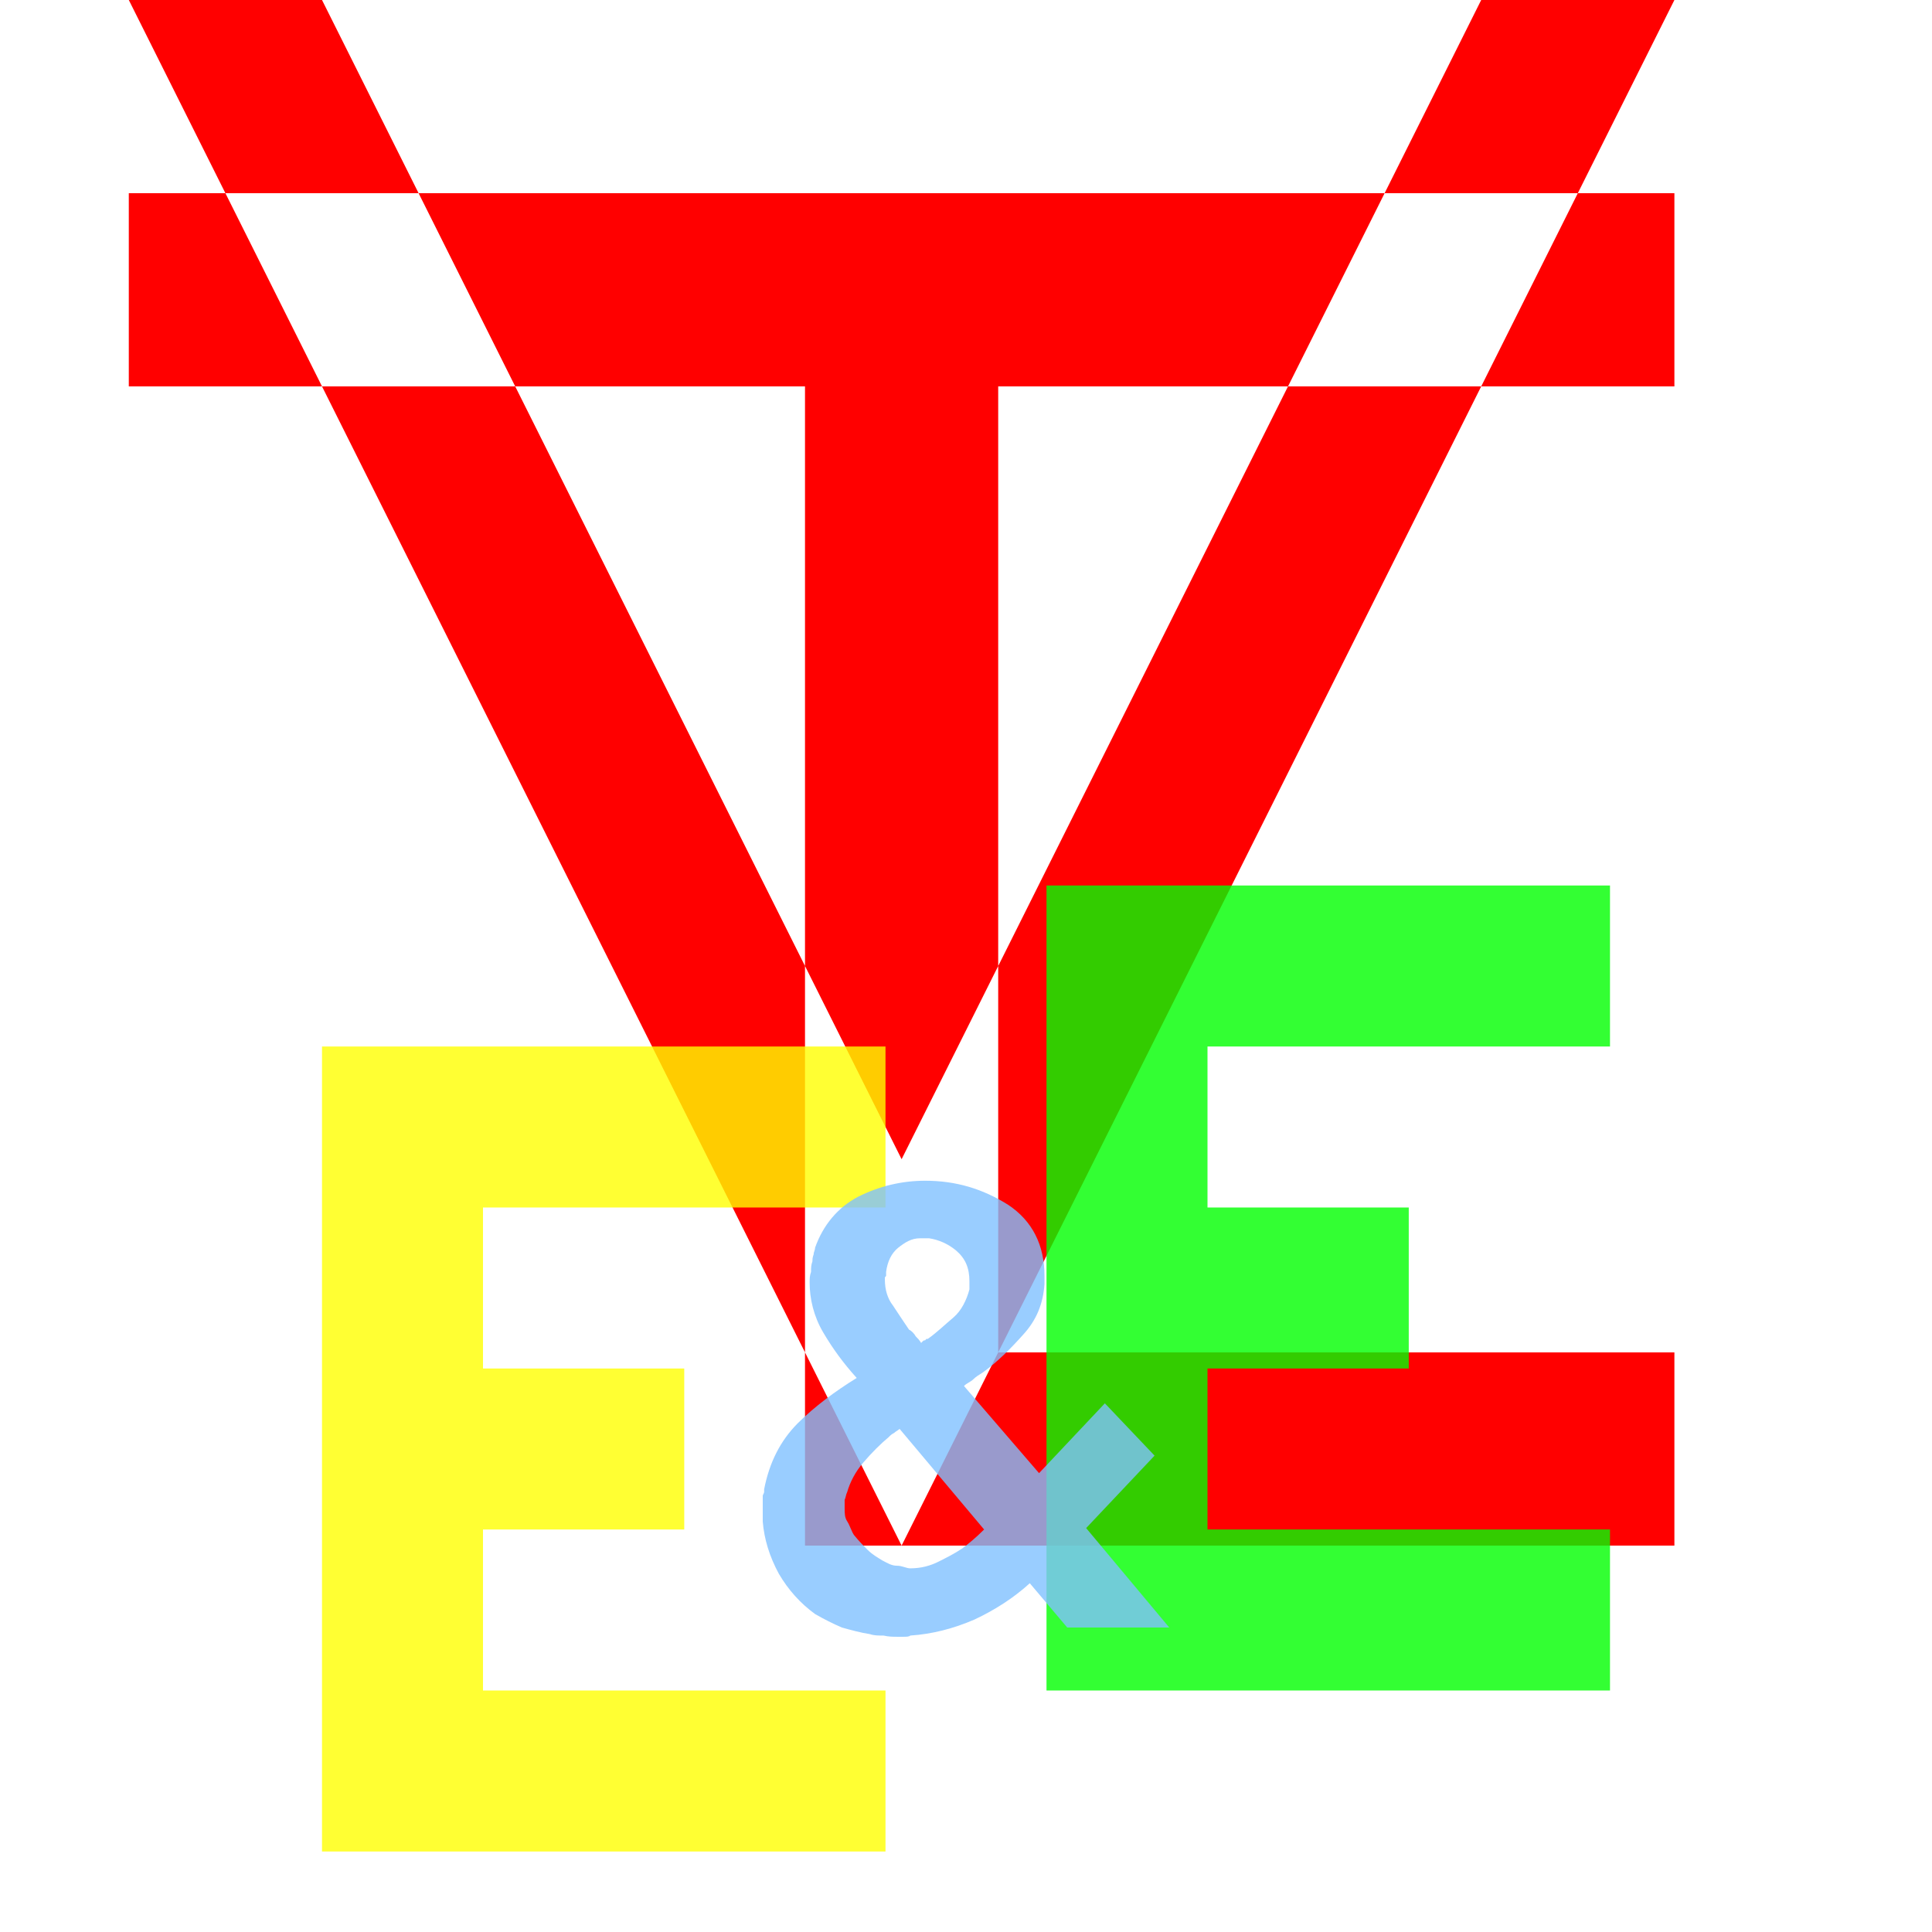
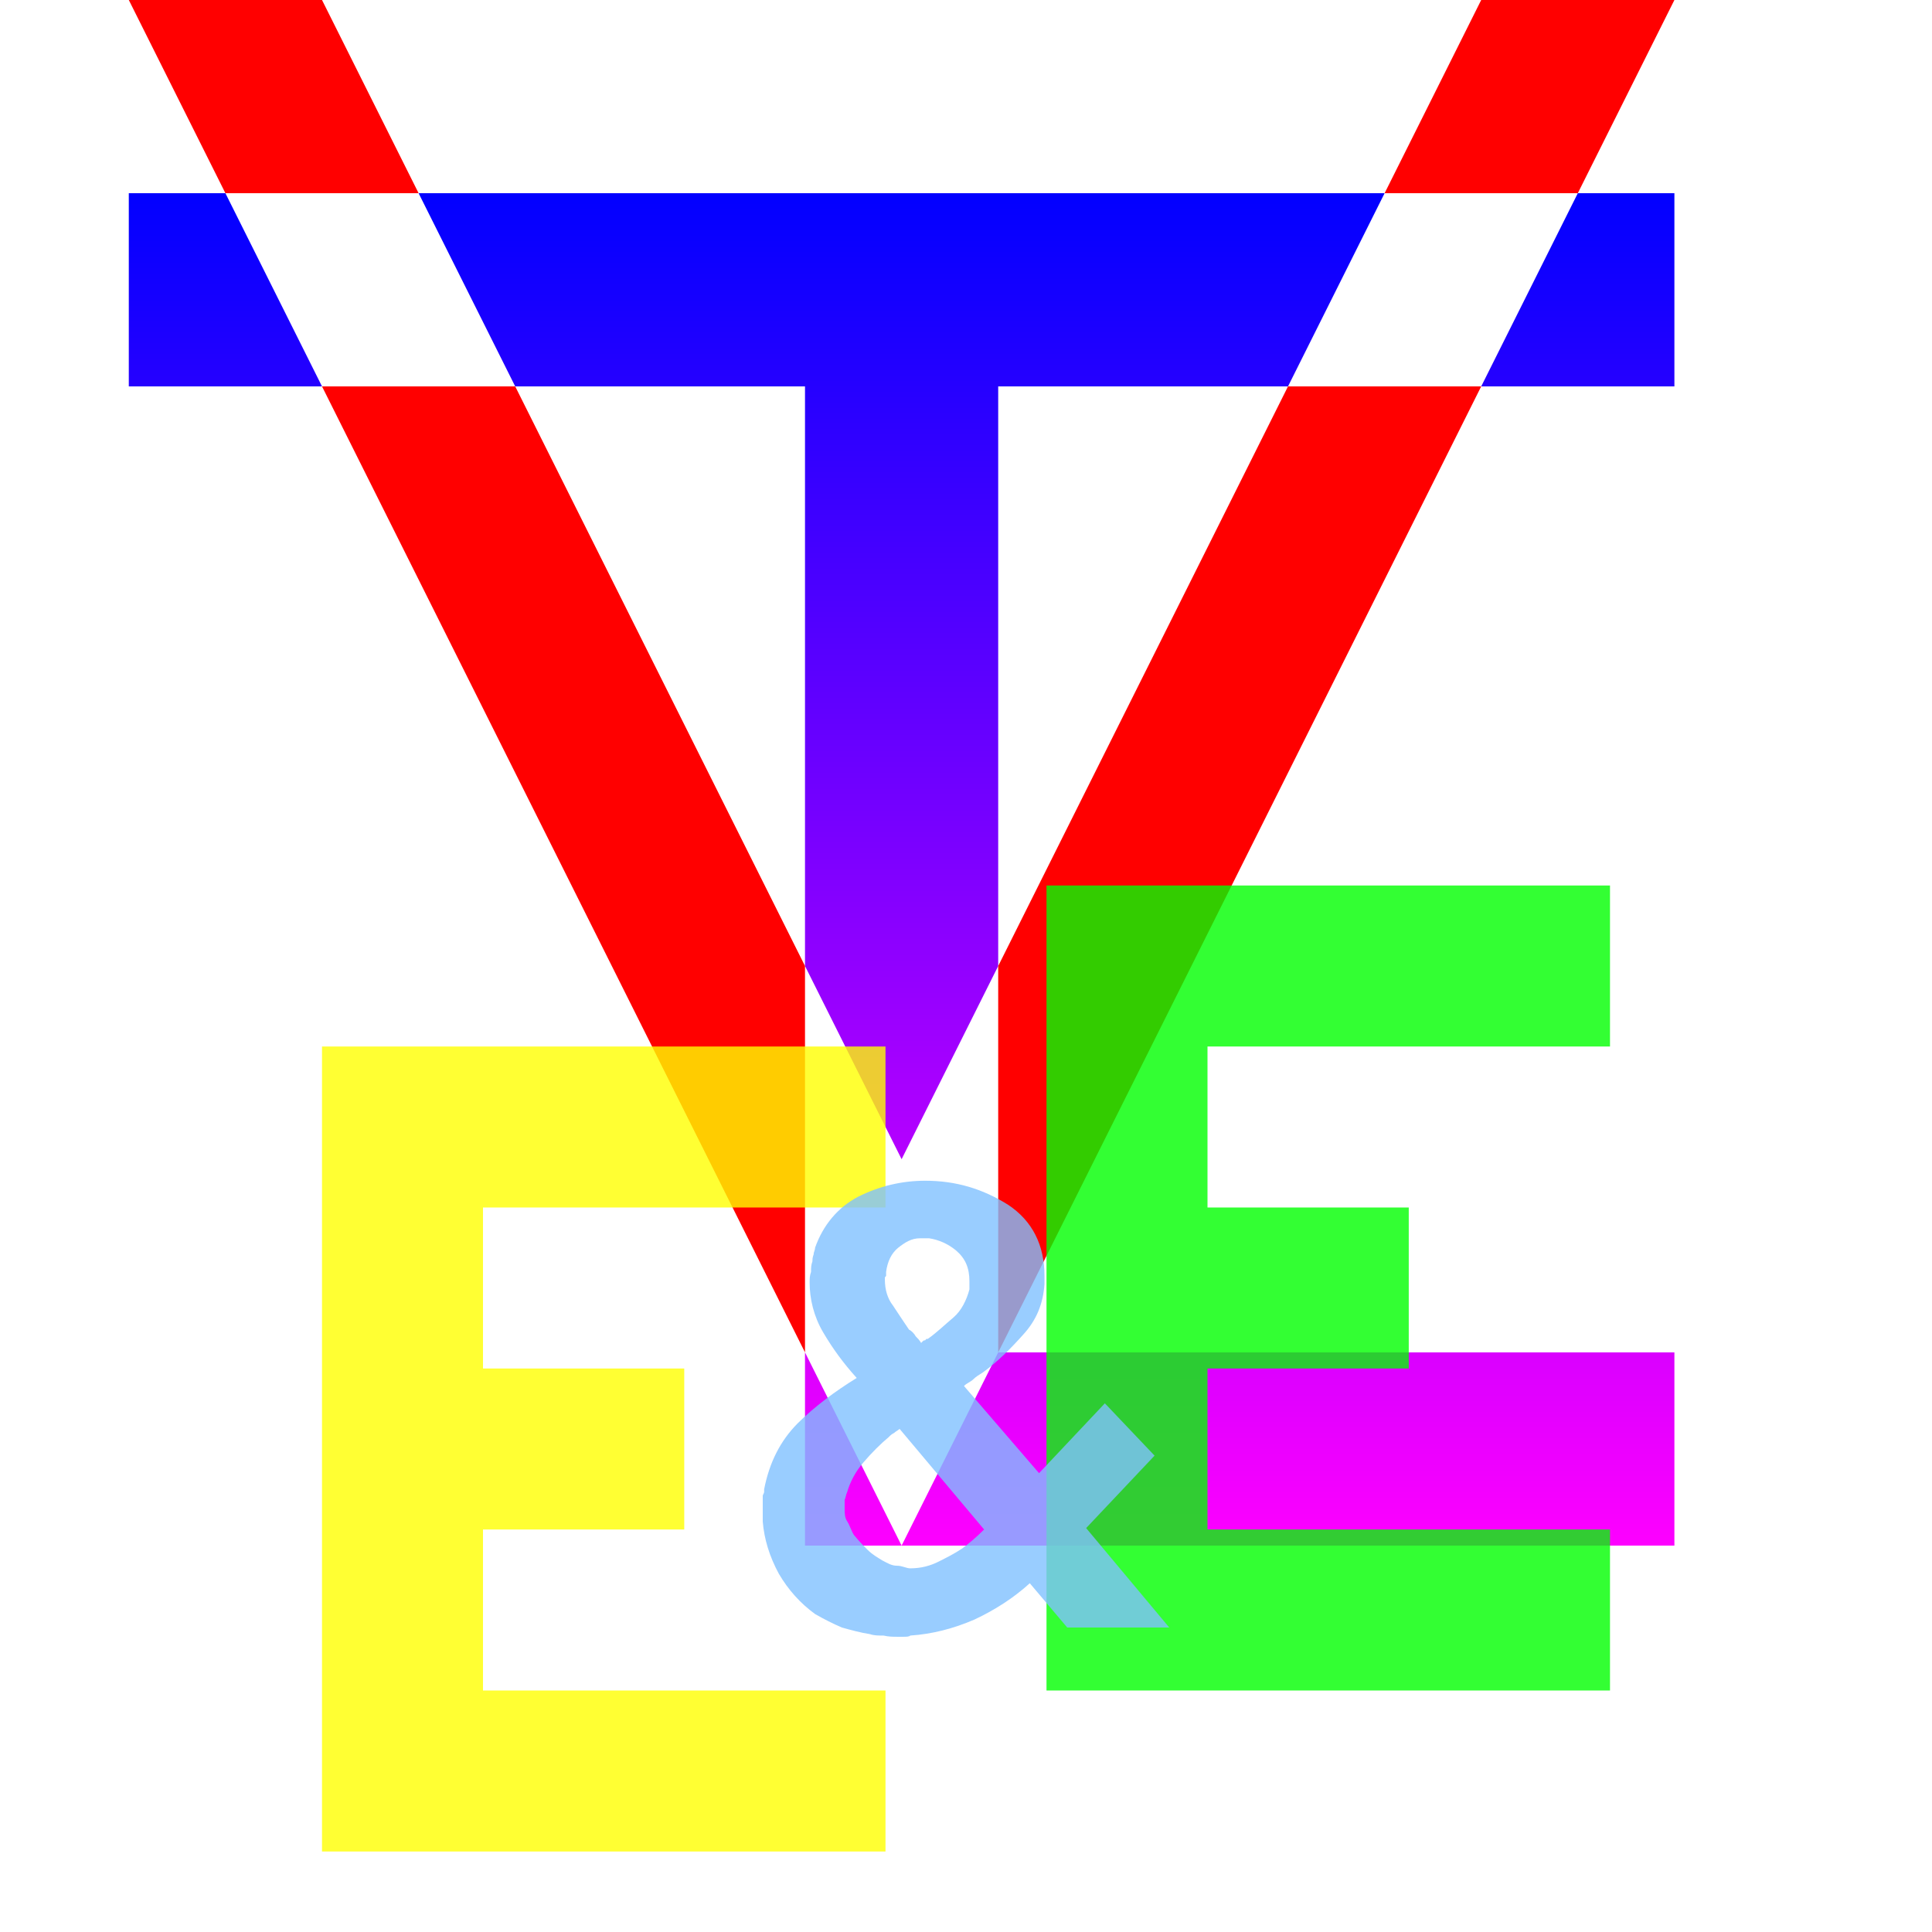
<svg xmlns="http://www.w3.org/2000/svg" width="500" height="500" viewBox="0 0 24 24">
  <defs>
-     <path id="VTL" d="M0 0 12 24 22.5 3H24V6H13.5V21H24V24H10.5V6H0V3H22.5L24 0H21L12 18 3 0H0Z" />
+     <linearGradient id="TL-FILL" x1="0%" y1="0%" x2="0%" y2="100%">
+       <stop offset="0%" style="stop-color:#0000FF;stop-opacity:1" />
+       <stop offset="100%" style="stop-color:#FF00FF;stop-opacity:1" />
+     </linearGradient>
+     <path id="V" d="M0 0 1.5 3H4.5L3 0Z M21 0 19.5 3H22.5L24 0Z M3 6 10.5 21V15L6 6Z M13.5 21 21 6H18L13.5 15Z" />
+     <path id="TL" d="M0 3H24V6H13.5V21H24V24H10.5V6H0Z M1.5 3 3 6H6L4.5 3Z M19.5 3 18 6H21L22.5 3Z M12 24 13.5 21V15L12 18 10.5 15V21Z" />
    <path id="E" d="M5 2H19V6H9V10H14V14H9V18H19V22H5Z" />
    <path id="AMP" d="M17.03 22.87 15.17 20.67C14.37 21.4 13.43 22 12.43 22.47 11.37 22.93 10.3 23.2 9.23 23.27 9.17 23.33 9.03 23.33 8.9 23.33S8.7 23.33 8.57 23.33C8.37 23.33 8.17 23.33 7.9 23.27 7.63 23.27 7.43 23.27 7.23 23.2 6.77 23.13 6.3 23 5.83 22.87 5.37 22.67 4.97 22.47 4.5 22.2 3.77 21.67 3.17 21 2.7 20.2 2.23 19.33 1.97 18.47 1.9 17.6 1.9 17.47 1.9 17.4 1.9 17.27S1.9 17.13 1.9 17C1.9 16.93 1.9 16.87 1.9 16.8 1.9 16.67 1.9 16.6 1.9 16.47 1.9 16.47 1.9 16.47 1.9 16.4 1.9 16.4 1.9 16.4 1.9 16.33 1.9 16.27 1.97 16.2 1.97 16.13 1.97 16.07 1.97 16.07 1.97 16 2.23 14.67 2.77 13.6 3.63 12.73 4.5 11.87 5.5 11.13 6.57 10.47 5.9 9.73 5.37 9 4.9 8.2 4.43 7.4 4.23 6.53 4.23 5.73 4.23 5.53 4.23 5.4 4.3 5.2 4.3 5 4.3 4.87 4.37 4.67 4.37 4.6 4.37 4.47 4.43 4.33 4.43 4.2 4.5 4.13 4.5 4 4.9 2.87 5.63 2 6.63 1.47 7.7.93 8.83.67 9.97.67 11.5.67 12.83 1.07 14.1 1.87 15.3 2.67 15.9 3.87 15.9 5.4V5.8C15.83 6.8 15.5 7.6 14.83 8.33 14.23 9 13.57 9.67 12.83 10.2 12.63 10.33 12.5 10.4 12.37 10.53 12.23 10.67 12.03 10.73 11.9 10.87L15.63 15.2 18.9 11.73 21.37 14.33 17.97 17.93 22.1 22.87H17.03V22.87Z M6.43 18.27C6.7 18.6 6.9 18.8 7.1 19 7.37 19.27 7.63 19.4 7.83 19.53 8.1 19.67 8.3 19.8 8.57 19.8S9.03 19.93 9.23 19.93C9.77 19.93 10.23 19.8 10.63 19.6 11.03 19.4 11.43 19.2 11.83 18.93 12.1 18.73 12.5 18.4 12.9 18L8.7 13C8.63 13.07 8.5 13.13 8.43 13.2 8.3 13.27 8.23 13.33 8.17 13.4 7.77 13.73 7.3 14.2 6.9 14.67 6.5 15.13 6.23 15.67 6.1 16.13 6.03 16.27 6.03 16.4 5.97 16.53 5.97 16.67 5.97 16.8 5.97 16.93 5.97 17.2 5.97 17.4 6.1 17.6S6.3 18.07 6.43 18.27V18.27Z M9.77 8.73C9.83 8.67 9.83 8.67 9.83 8.67 9.9 8.6 9.9 8.6 9.97 8.6 9.97 8.6 10.03 8.53 10.03 8.53 10.03 8.53 10.1 8.53 10.1 8.53 10.57 8.2 10.97 7.8 11.37 7.47 11.77 7.13 12.03 6.6 12.17 6.07V5.67C12.17 5 11.97 4.53 11.5 4.13 11.1 3.8 10.63 3.6 10.17 3.53 10.1 3.53 10.1 3.53 10.03 3.53 9.97 3.53 9.97 3.53 9.9 3.53 9.83 3.53 9.83 3.53 9.77 3.53 9.77 3.53 9.7 3.53 9.7 3.53 9.3 3.53 8.97 3.73 8.63 4 8.3 4.27 8.1 4.67 8.03 5.2 8.03 5.2 8.03 5.2 8.03 5.27 8.03 5.33 8.03 5.33 8.03 5.4 8.03 5.4 7.97 5.47 7.97 5.47 7.97 5.53 7.97 5.53 7.97 5.6 7.97 6.07 8.1 6.53 8.37 6.87 8.63 7.27 8.9 7.67 9.17 8.07 9.3 8.13 9.43 8.27 9.5 8.4 9.57 8.47 9.7 8.6 9.77 8.73V8.73Z" />
  </defs>
  <g stroke-opacity="0" fill-mode="evenodd">
-     <use href="#VTL" fill="#FF0000" transform="scale(0.8) translate(2,0)" />
+     <use href="#TL" fill="url(#TL-FILL)" transform="scale(0.8) translate(2,0)" />
+     <use href="#V" fill="#FF0000" transform="scale(0.8) translate(2,0)" />
    <g stroke-opacity="0" fill-mode="evenodd" transform="scale(0.5) translate(0,22)">
      <use href="#E" transform="translate(3,2)" fill="#FFFF00" opacity="0.8" />
      <use href="#E" transform="translate(21,-2)" fill="#00FF00" opacity="0.8" />
      <use href="#AMP" transform="translate(18,7) scale(0.5)" fill="#80C0FF" opacity="0.8" />
    </g>
  </g>
</svg>
